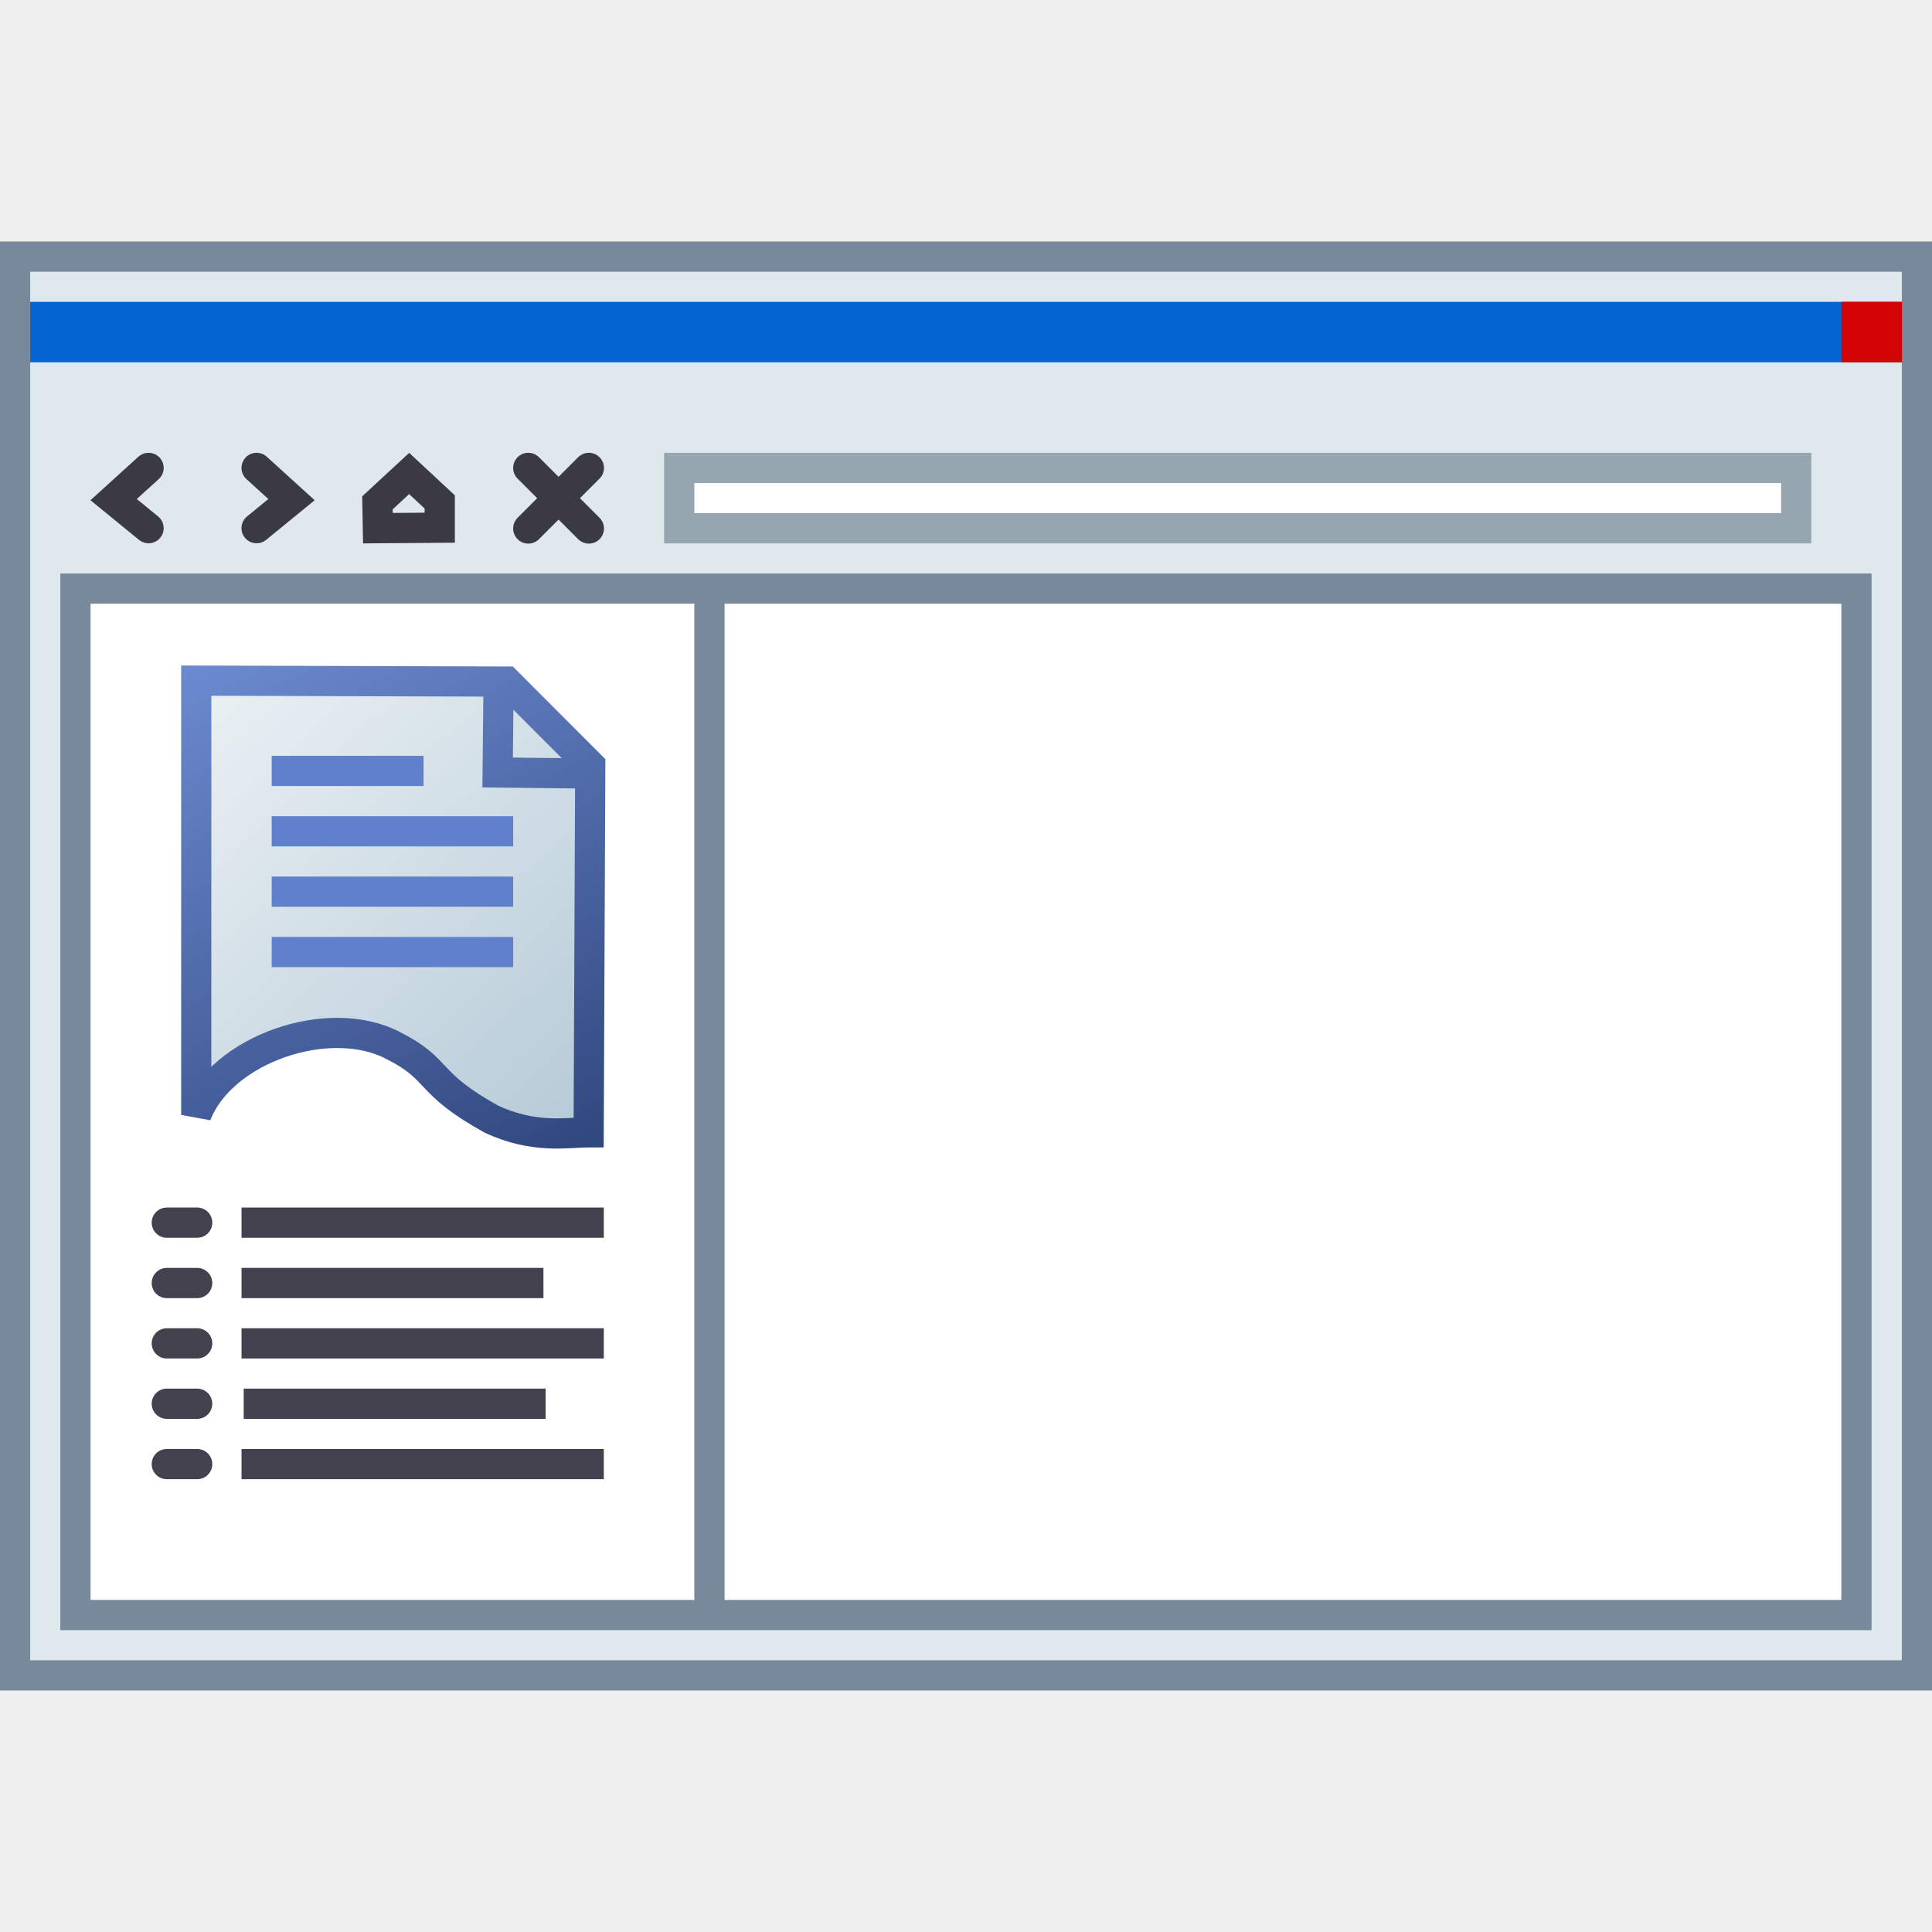
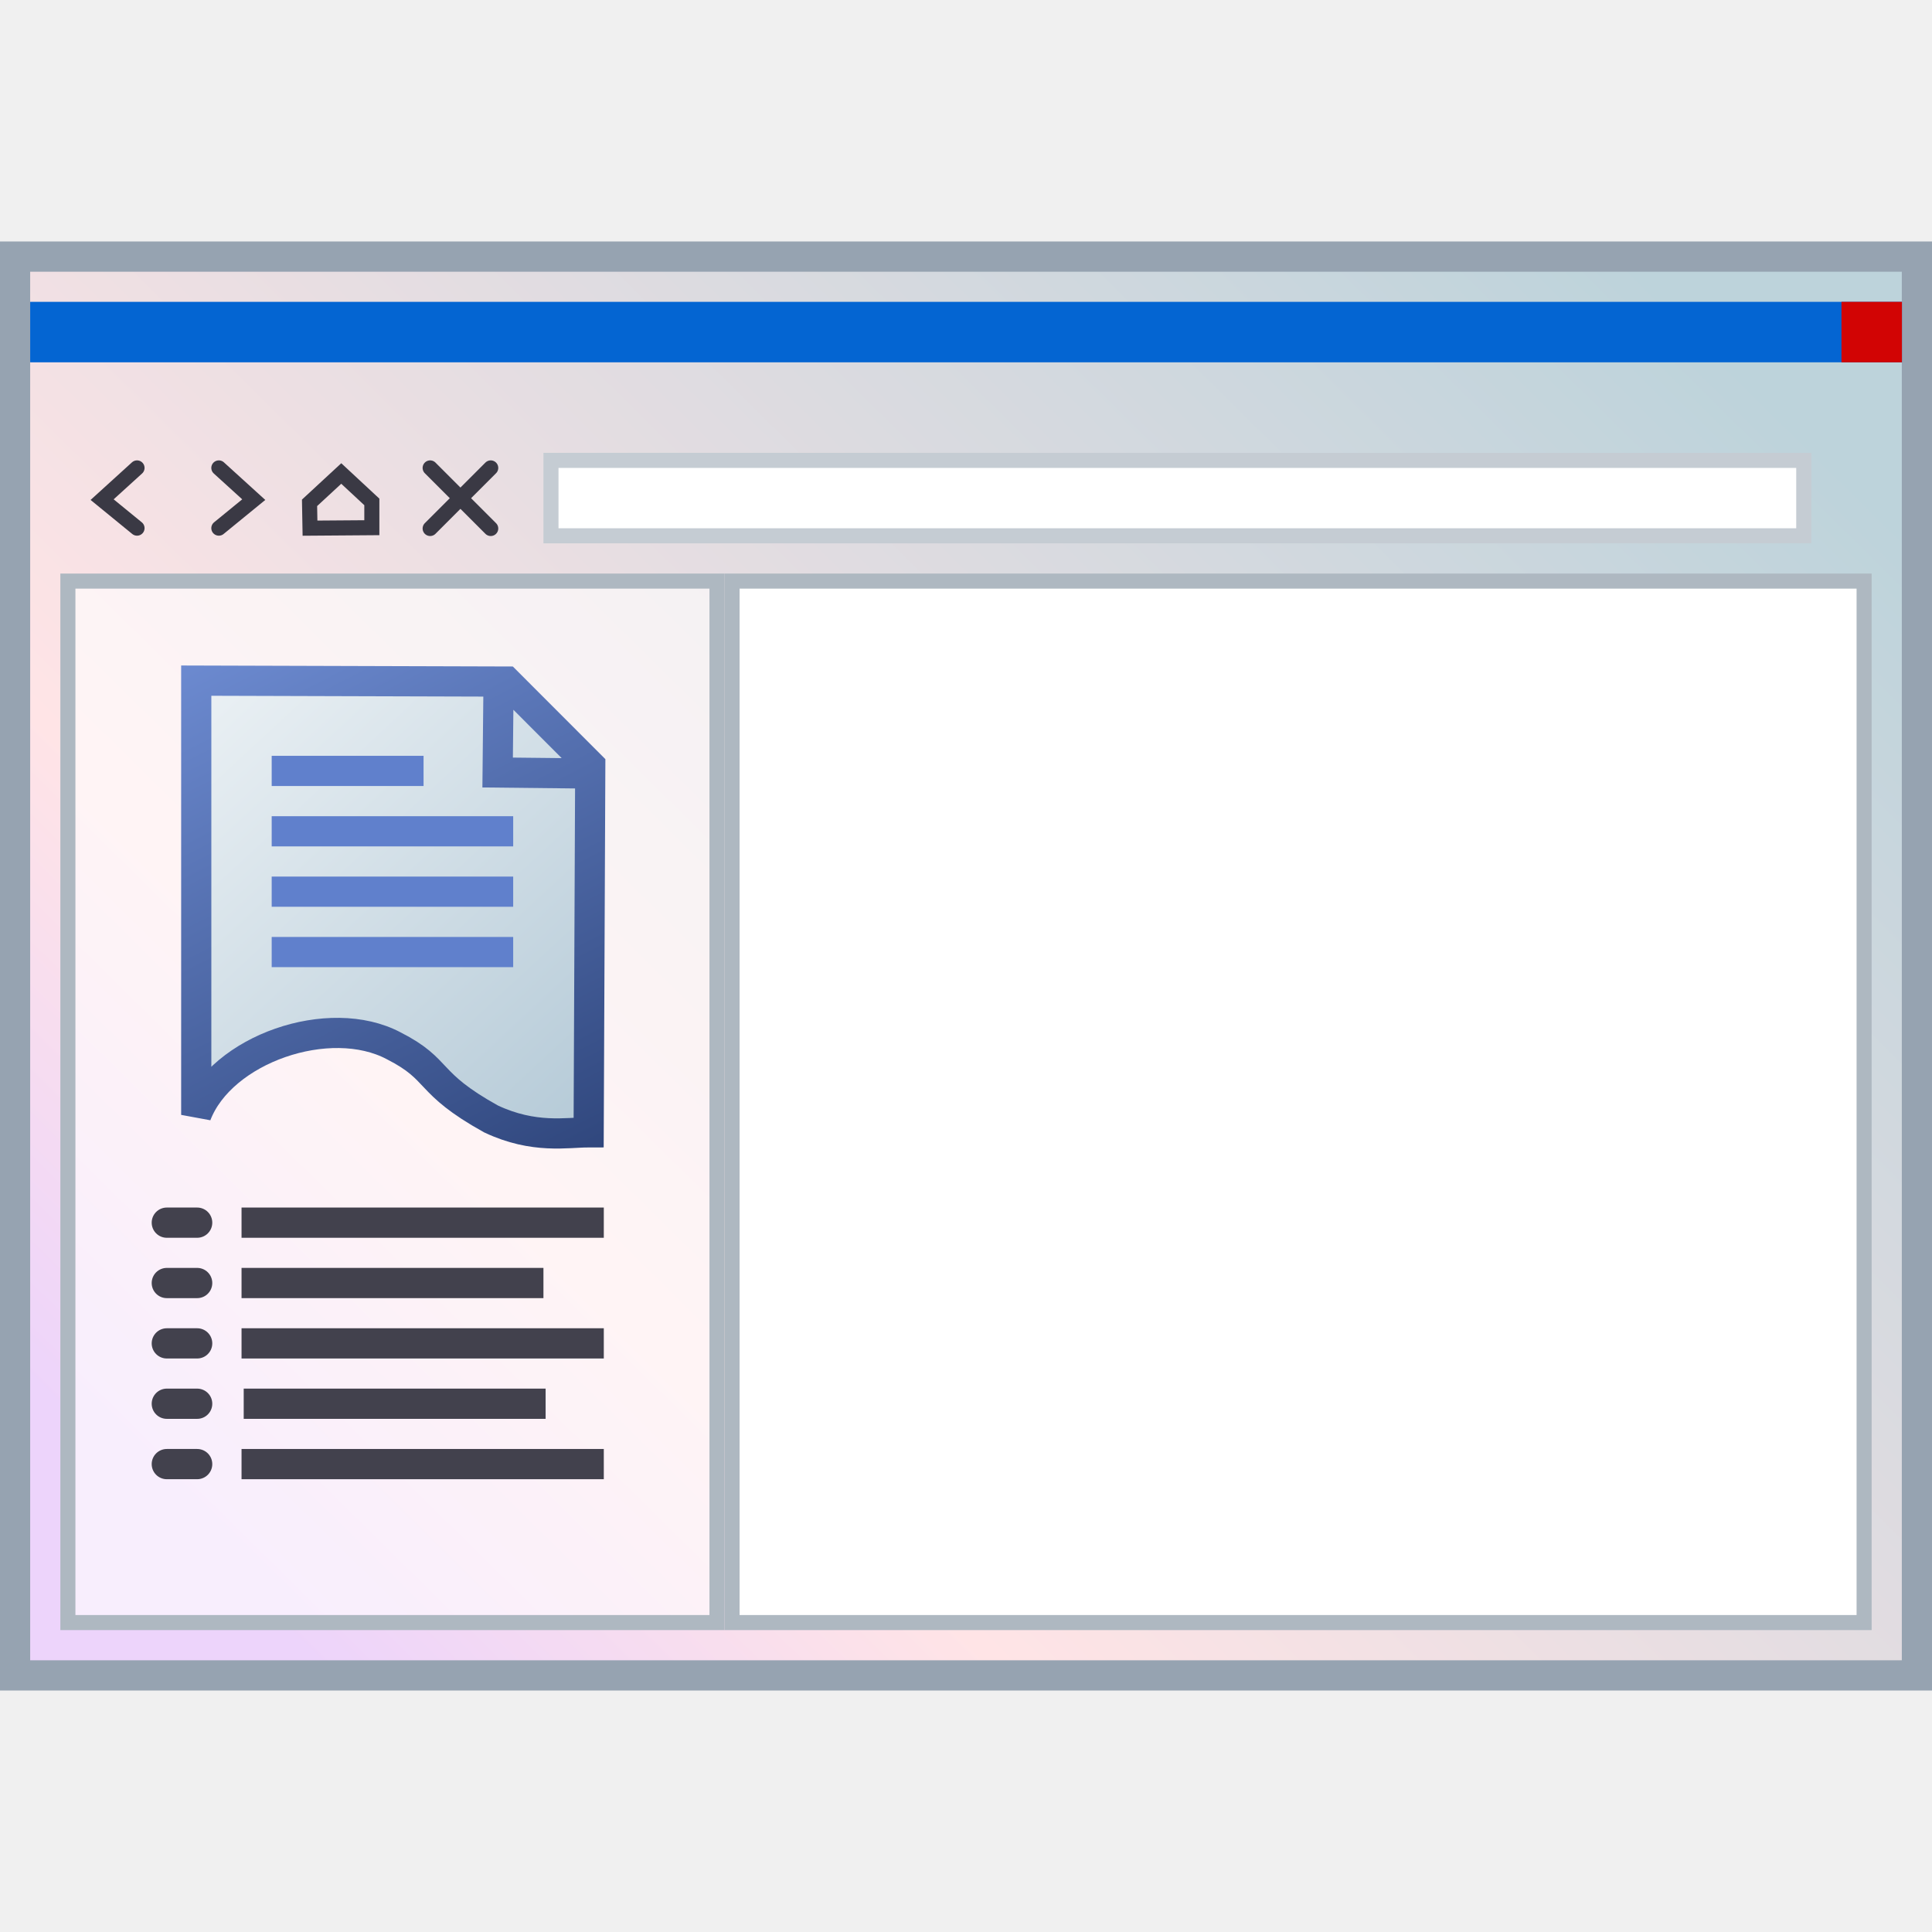
<svg xmlns="http://www.w3.org/2000/svg" width="64" height="64" version="1.1" viewBox="0 0 16.933 16.933" xml:space="preserve">
  <defs>
    <linearGradient id="linearGradient3230" x1=".326" x2="17.307" y1="1004.4" y2="1022.6" gradientTransform="matrix(.97696 0 0 .97042 .064406 62.014)" gradientUnits="userSpaceOnUse">
      <stop stop-color="#eef3f6" offset="0" />
      <stop stop-color="#abc3d2" offset="1" />
    </linearGradient>
    <linearGradient id="linearGradient3232" x1=".326" x2="12.67" y1="1004.4" y2="1028.3" gradientTransform="matrix(.97696 0 0 .97042 .064406 62.014)" gradientUnits="userSpaceOnUse">
      <stop stop-color="#6c8ad0" offset="0" />
      <stop stop-color="#203567" offset="1" />
    </linearGradient>
+     <linearGradient id="linearGradient6" x1="14.509" x2="2.652" y1="2.494" y2="14.522" gradientUnits="userSpaceOnUse">
+       <stop stop-color="#bdd3db" offset="0" />
+       <stop stop-color="#ffe4e6" offset=".748" />
+       <stop stop-color="#edd4fb" offset="1" />
+     </linearGradient>
  </defs>
  <g>
    <g stroke-linecap="square">
      <g stroke-width=".265">
-         <rect x=".132" y="2.249" width="16.669" height="12.435" fill="#dfe8ec" stroke="#78899b" />
+         <rect x=".132" y="2.249" width="16.669" height="12.435" fill="url(#linearGradient6)" stroke="#96a3b1" />
        <rect x=".397" y="2.778" width="16.14" height=".265" fill="#0465d2" stroke="#0465d2" />
        <rect x="16.272" y="2.778" width=".265" height=".265" fill="#d20404" stroke="#d20404" />
-         <rect x=".661" y="5.159" width="15.61" height="8.996" fill="#fff" stroke="#78899b" />
      </g>
-       <rect x="5.953" y="4.101" width="9.79" height=".529" fill="#fff" stroke="#96a6b1" stroke-width=".265" />
+       <rect x="6.416" y="5.093" width="9.922" height="9.128" fill="#fff" stroke="#aeb8c1" stroke-width=".132" />
+       <rect x="4.829" y="4.035" width="10.98" height=".661" fill="#fff" stroke="#c5ccd3" stroke-width=".132" />
    </g>
-     <g fill="none" stroke-width=".265px">
-       <g stroke="#3a3944">
-         <path d="m1.302 4.101-0.306 0.278 0.306 0.25" stroke-linecap="round" />
-         <path d="m2.249 4.101 0.306 0.278-0.306 0.25" stroke-linecap="round" />
-         <path d="m3.312 4.629-0.004-0.222 0.278-0.257 0.268 0.249v0.226z" />
-         <path d="m4.63 4.101 0.531 0.531" stroke-linecap="round" />
-         <path d="m5.161 4.101-0.531 0.531" stroke-linecap="round" />
-       </g>
-       <path d="m6.218 5.27 1e-7 8.849" stroke="#78899b" />
+     <g fill="none" stroke="#3a3944" stroke-width=".132">
+       <path d="m1.201 4.101-0.306 0.278 0.306 0.25" stroke-linecap="round" />
+       <path d="m1.918 4.101 0.306 0.278-0.306 0.25" stroke-linecap="round" />
+       <path d="m2.717 4.629-0.004-0.222 0.278-0.257 0.268 0.249v0.226z" />
+       <path d="m3.77 4.101 0.531 0.531" stroke-linecap="round" />
+       <path d="m4.301 4.101-0.531 0.531" stroke-linecap="round" />
    </g>
-     <g transform="matrix(.26458 0 0 .26458 1.3229 -268.38)">
-       <path d="m11.516 1036.9-0.031 3.053 2.911 0.031m-12.895-3.075v14.385c0.834-2.184 4.414-3.418 6.542-2.288 1.584 0.807 1.029 1.205 3.222 2.422 1.424 0.672 2.525 0.444 3.235 0.444l0.053-12.156-2.773-2.776z" fill="url(#linearGradient3230)" stroke="url(#linearGradient3232)" />
-       <g fill="none" stroke="#6080cc">
-         <path d="m4 1045.9h8" />
-         <path d="m4 1039.9h5.031" />
-         <path d="m4 1043.9h8" />
-         <path d="m4 1041.9h8" />
-       </g>
-     </g>
+     <rect x=".595" y="5.093" width="5.689" height="9.128" fill="#fff" fill-opacity=".6" stroke="#aeb8c1" stroke-linecap="square" stroke-width=".132" />
    <g fill="none" stroke="#42414d">
      <g stroke-width=".265px">
        <path d="m2.117 10.716h3.175" />
        <path d="m2.117 11.774h3.175" />
        <path d="m2.117 11.245h2.646" />
        <path d="m2.136 12.303h2.646" />
        <path d="m2.117 12.832h3.175" />
      </g>
      <g stroke-linecap="round" stroke-width=".265">
        <path d="m1.462 10.716h0.266" />
        <path d="m1.462 11.245h0.266" />
        <path d="m1.462 11.774h0.266" />
        <path d="m1.462 12.303h0.266" />
        <path d="m1.462 12.832h0.266" />
      </g>
    </g>
+     <g transform="matrix(.26458 0 0 .26458 1.3229 -268.38)">
+       <path d="m11.516 1036.9-0.031 3.053 2.911 0.031m-12.895-3.075v14.385c0.834-2.184 4.414-3.418 6.542-2.288 1.584 0.807 1.029 1.205 3.222 2.422 1.424 0.672 2.525 0.444 3.235 0.444l0.053-12.156-2.773-2.776z" fill="url(#linearGradient3230)" stroke="url(#linearGradient3232)" />
+       <g fill="none" stroke="#6080cc">
+         <path d="m4 1045.9h8" />
+         <path d="m4 1039.9h5.031" />
+         <path d="m4 1043.9h8" />
+         <path d="m4 1041.9h8" />
+       </g>
+     </g>
  </g>
</svg>
